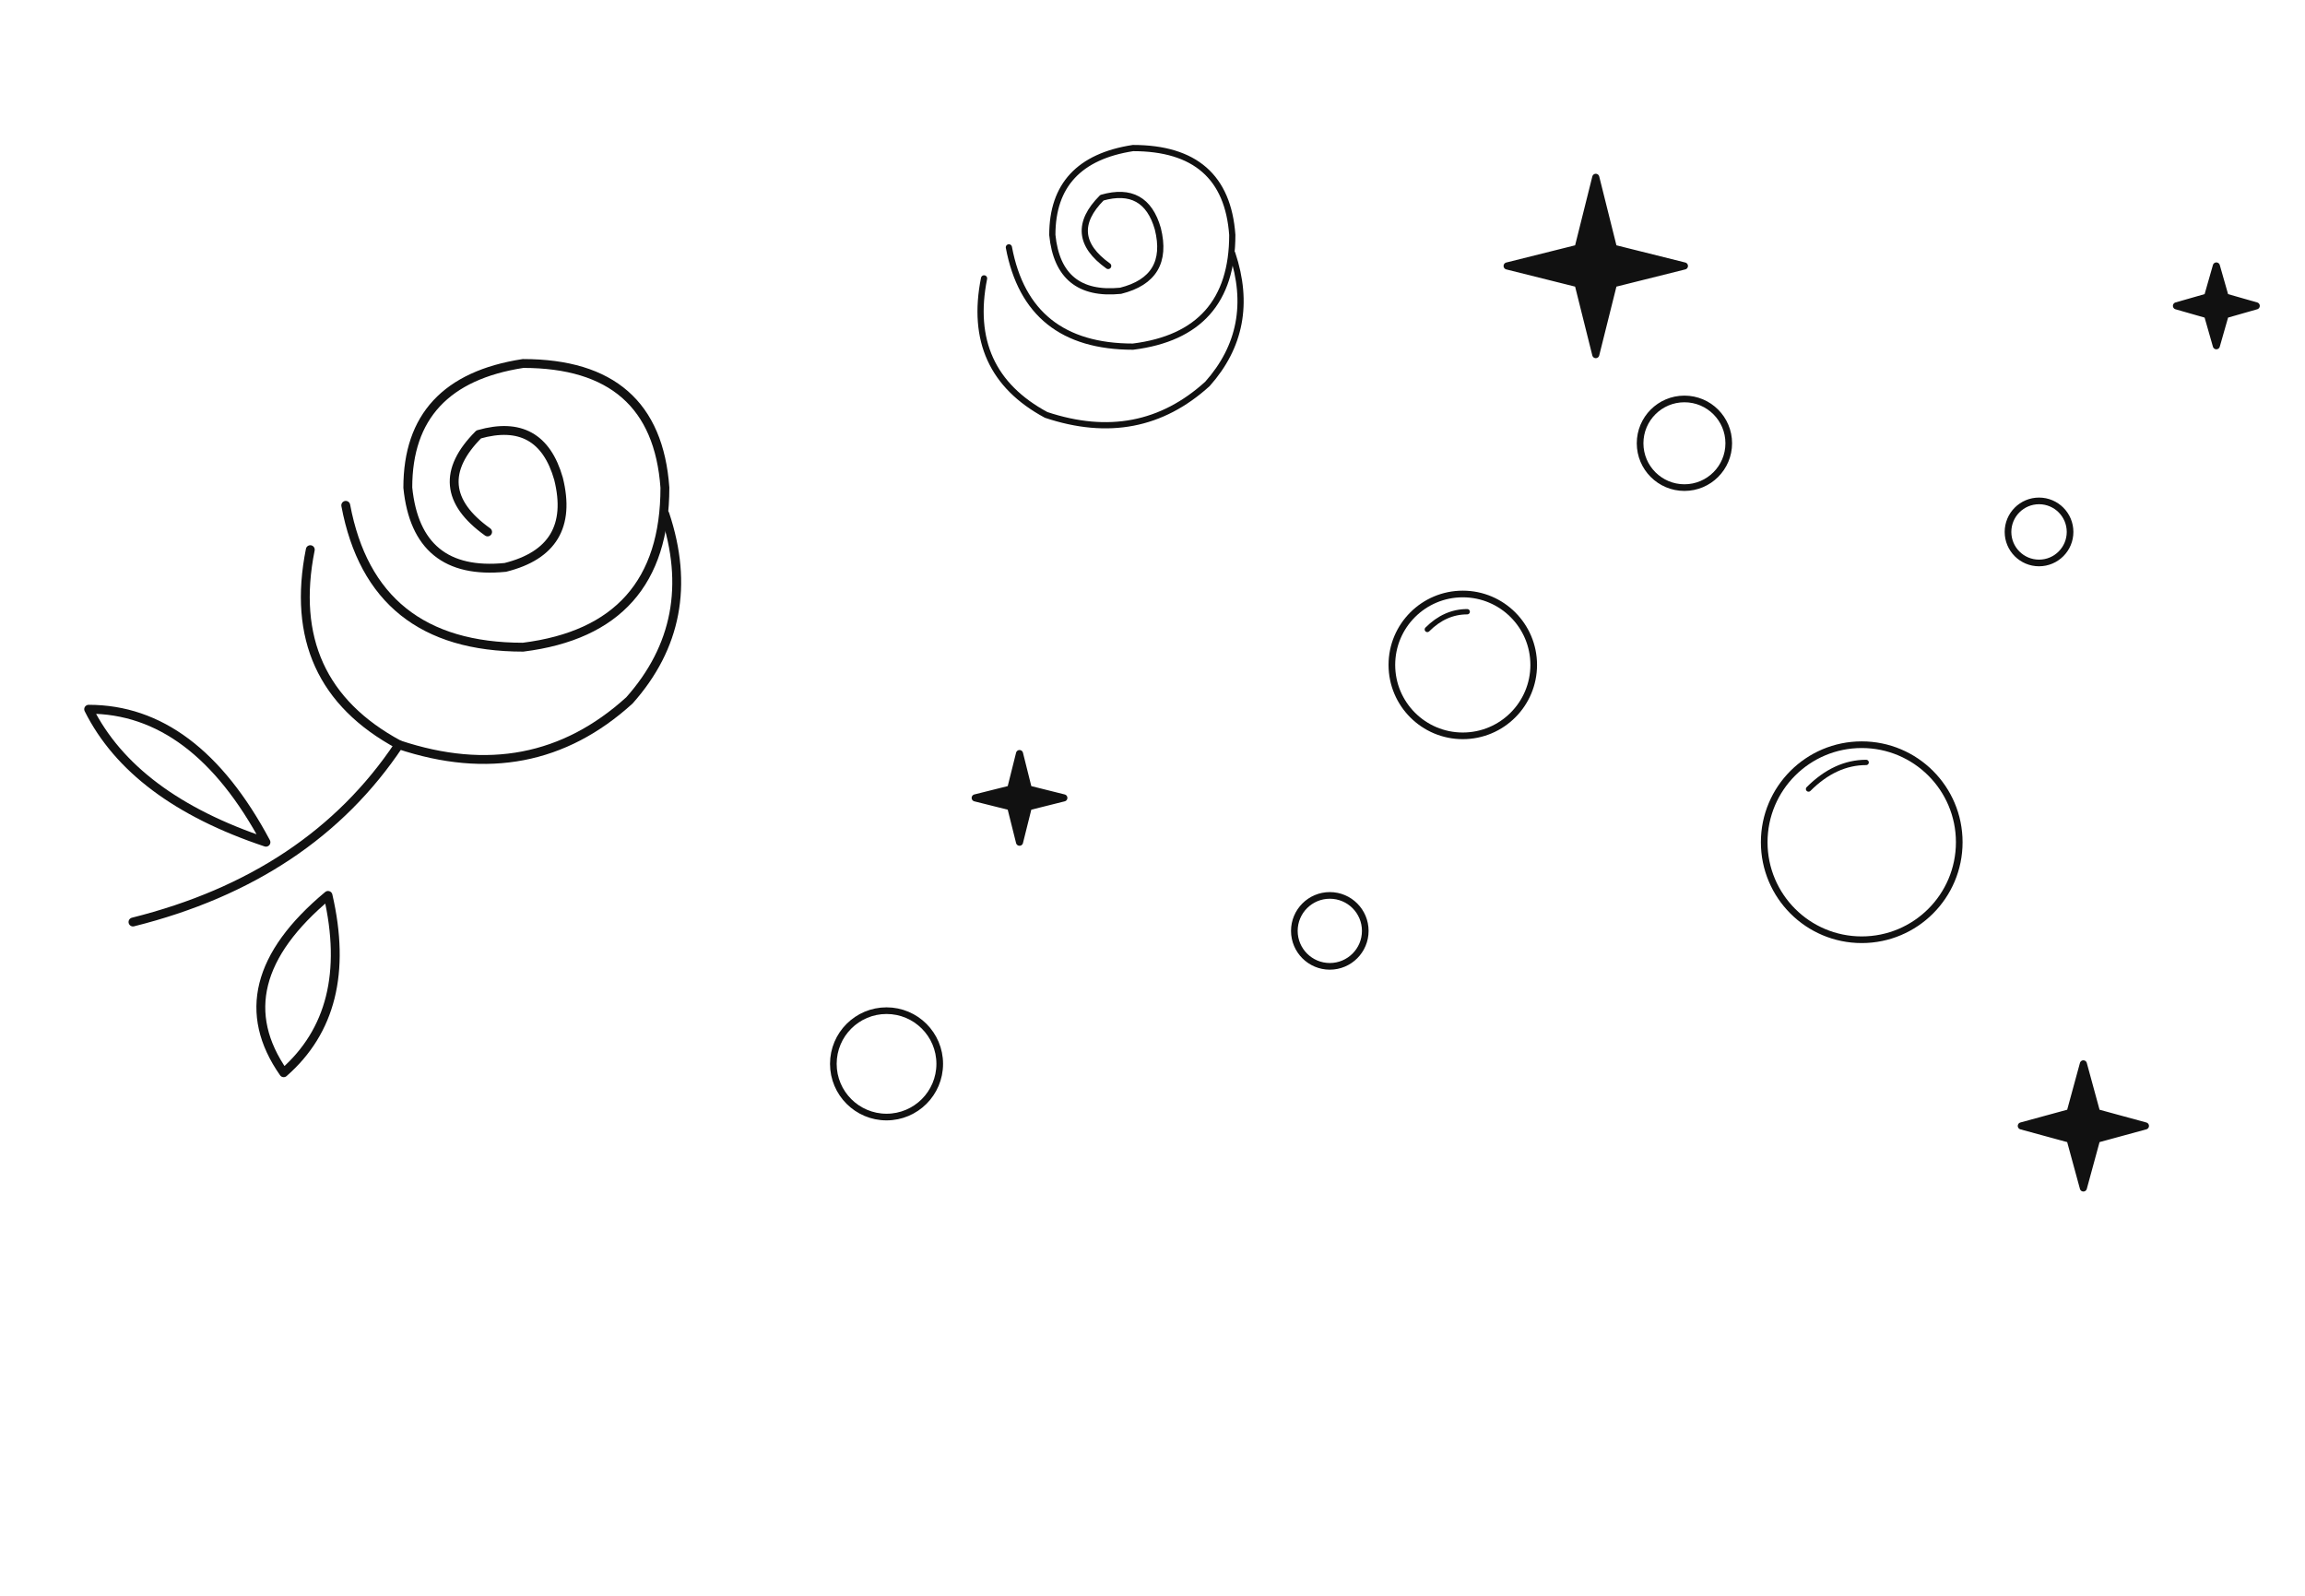
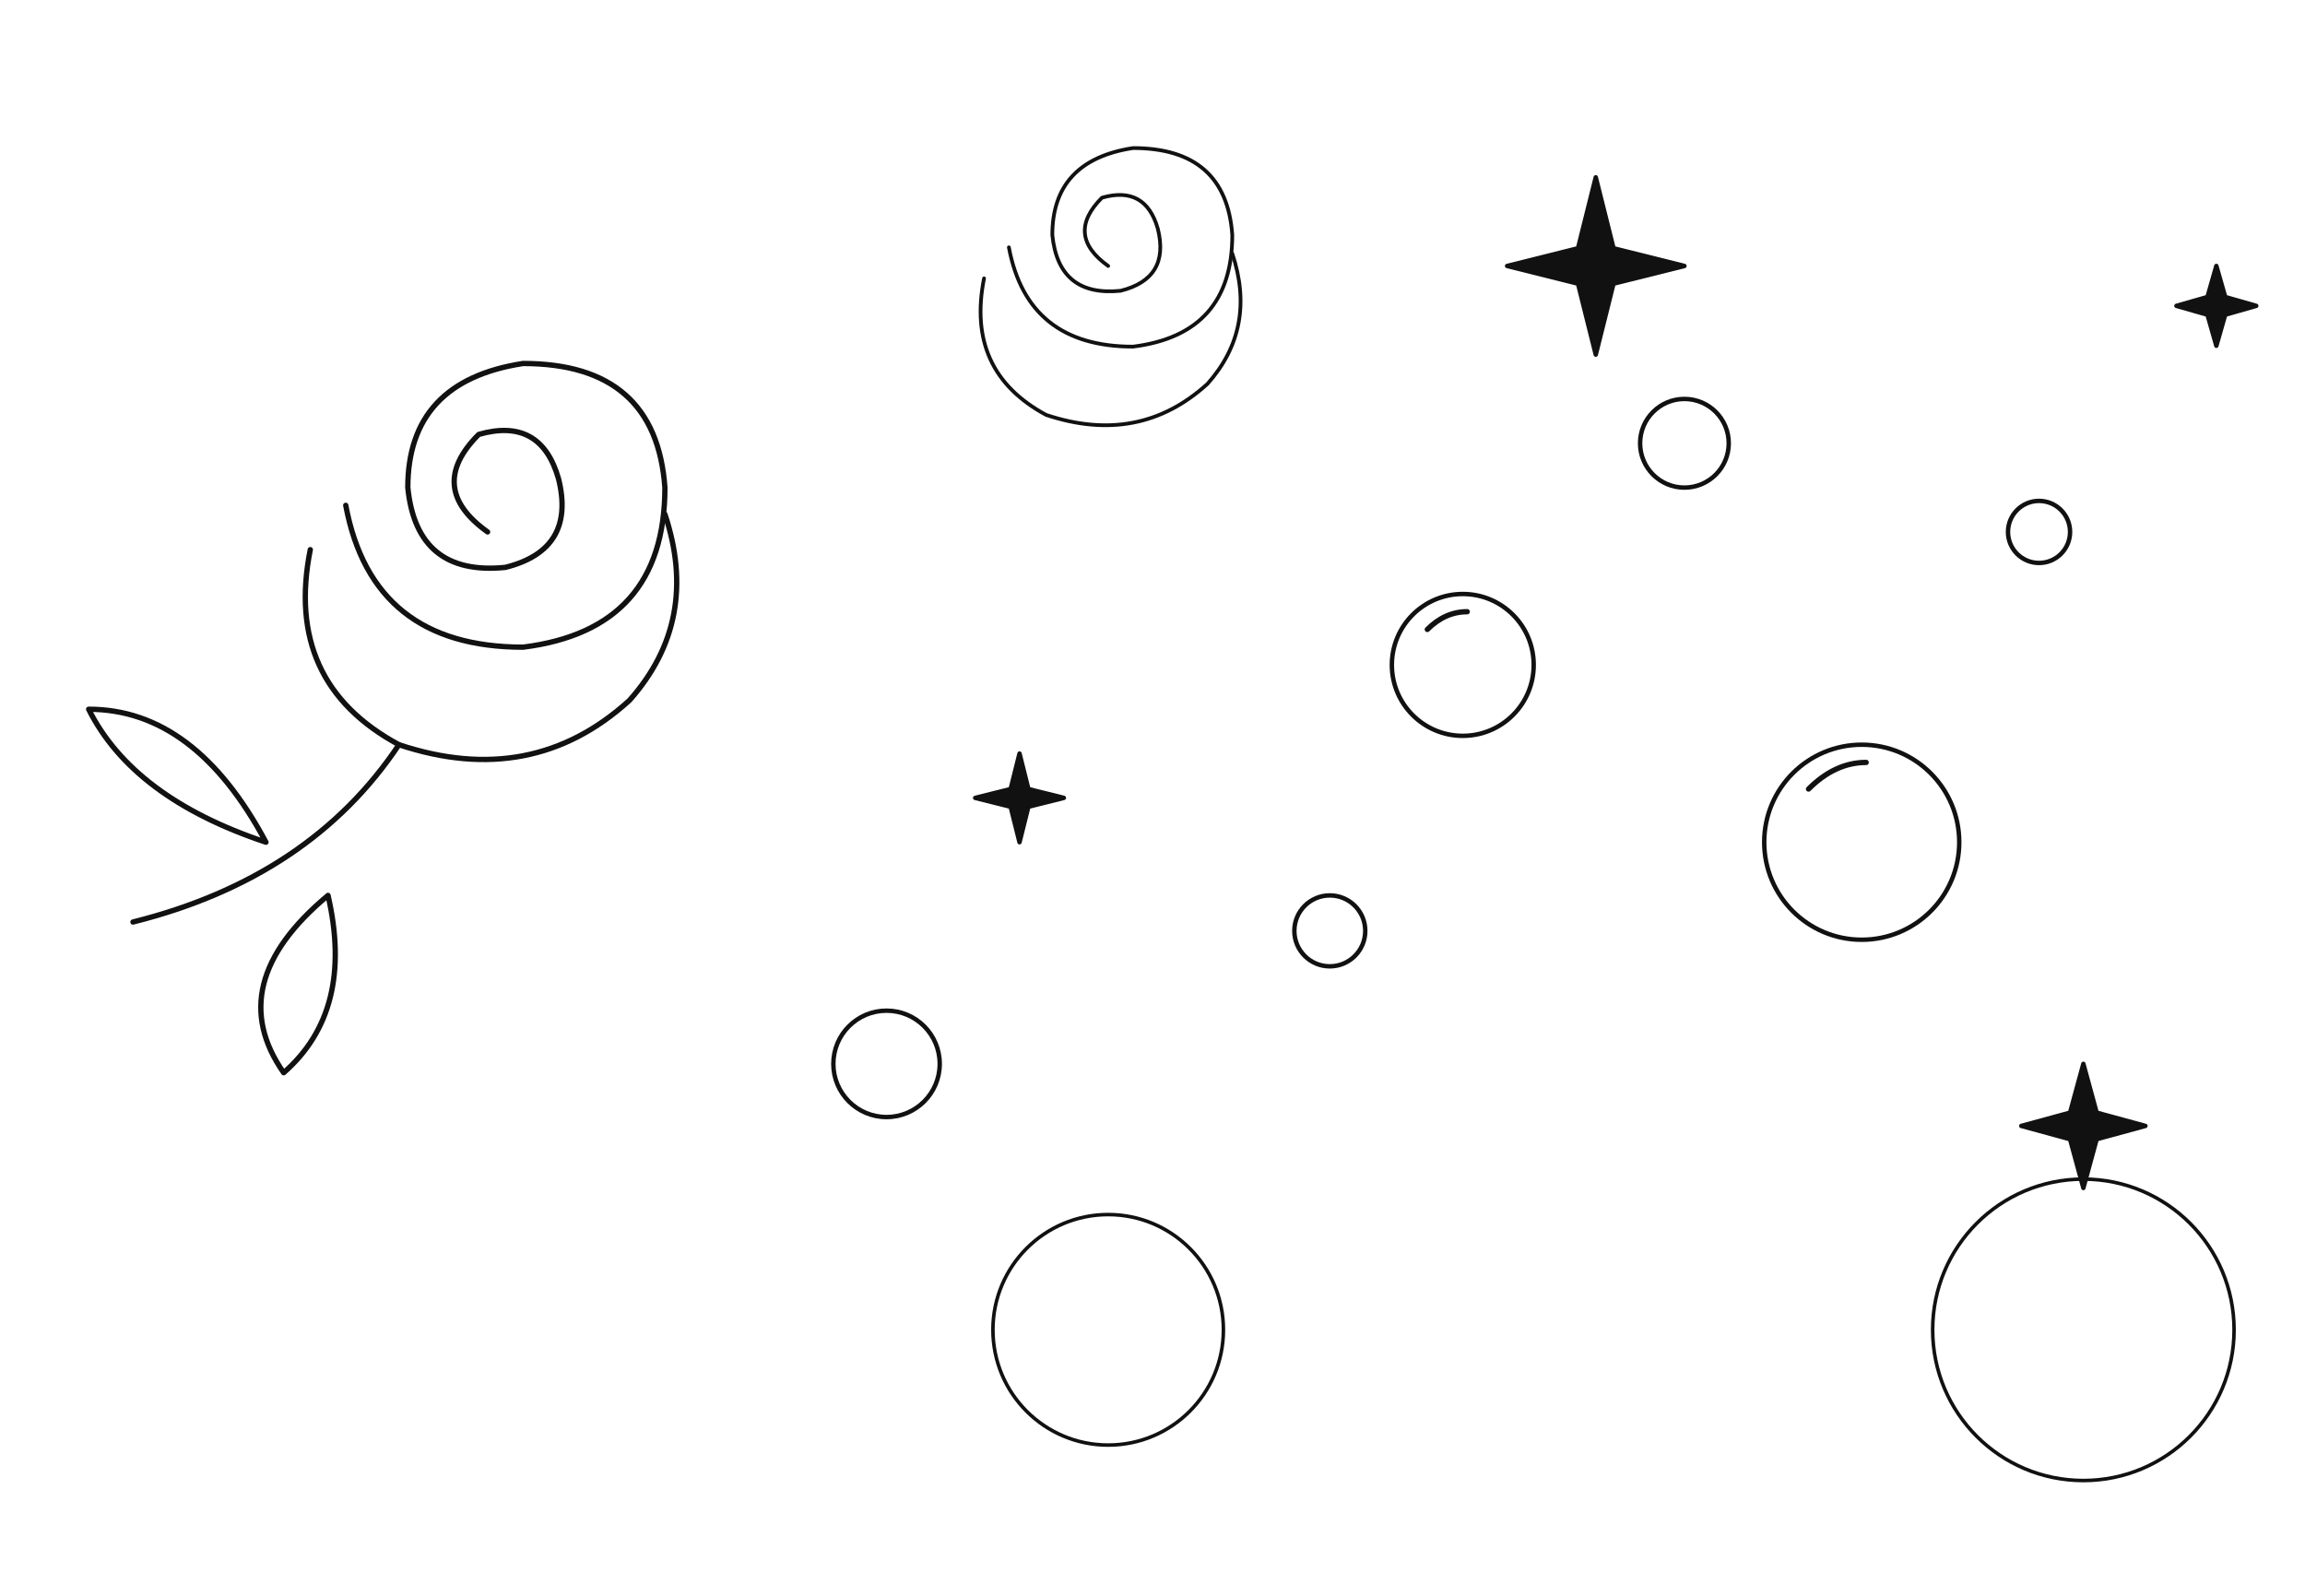
<svg xmlns="http://www.w3.org/2000/svg" viewBox="0 0 520 360" fill="none" stroke="#111" stroke-linecap="round" stroke-linejoin="round">
-   <g stroke-width="2">
+   <g stroke-width="1.2">
    <g transform="translate(110 120)">
      <path d="M0 0 q-14 -10 -2 -22 q14 -4 18 10 q4 16 -12 20 q-20 2 -22 -18 q0 -24 26 -28 q30 0 32 28 q0 32 -32 36 q-34 0 -40 -32" />
      <path d="M-40 4 q-6 30 20 44 q30 10 52 -10 q16 -18 8 -42" />
      <path d="M-20 48 q-20 30 -60 40 M-50 70 q-30 -10 -40 -30 q24 0 40 30 M-36 82 q6 26 -10 40 q-14 -20 10 -40" />
    </g>
    <g transform="translate(250 60) scale(.7)">
      <path d="M0 0 q-14 -10 -2 -22 q14 -4 18 10 q4 16 -12 20 q-20 2 -22 -18 q0 -24 26 -28 q30 0 32 28 q0 32 -32 36 q-34 0 -40 -32" />
      <path d="M-40 4 q-6 30 20 44 q30 10 52 -10 q16 -18 8 -42" />
    </g>
  </g>
-   <g stroke-width="1.5">
+   <g stroke-width="1">
+     <circle cx="250" cy="300" r="26" stroke-width=".8" />
+     <circle cx="470" cy="300" r="34" stroke-width=".8" />
    <circle cx="330" cy="150" r="16" />
    <path d="M322 142 q4 -4 9 -4" stroke-width="1.2" />
    <circle cx="380" cy="100" r="10" />
    <circle cx="300" cy="210" r="8" />
    <circle cx="420" cy="190" r="22" />
    <path d="M408 178 q6 -6 13 -6" stroke-width="1.2" />
    <circle cx="460" cy="120" r="7" />
    <circle cx="200" cy="240" r="12" />
  </g>
-   <g stroke-width="1.6" fill="#111">
+   <g stroke-width="1" fill="#111">
    <path d="M360 40 l4 16 l16 4 l-16 4 l-4 16 l-4 -16 l-16 -4 l16 -4 Z" />
    <path d="M470 240 l3 11 l11 3 l-11 3 l-3 11 l-3 -11 l-11 -3 l11 -3 Z" />
    <path d="M230 170 l2 8 l8 2 l-8 2 l-2 8 l-2 -8 l-8 -2 l8 -2 Z" />
    <path d="M500 60 l2 7 l7 2 l-7 2 l-2 7 l-2 -7 l-7 -2 l7 -2 Z" />
  </g>
</svg>
